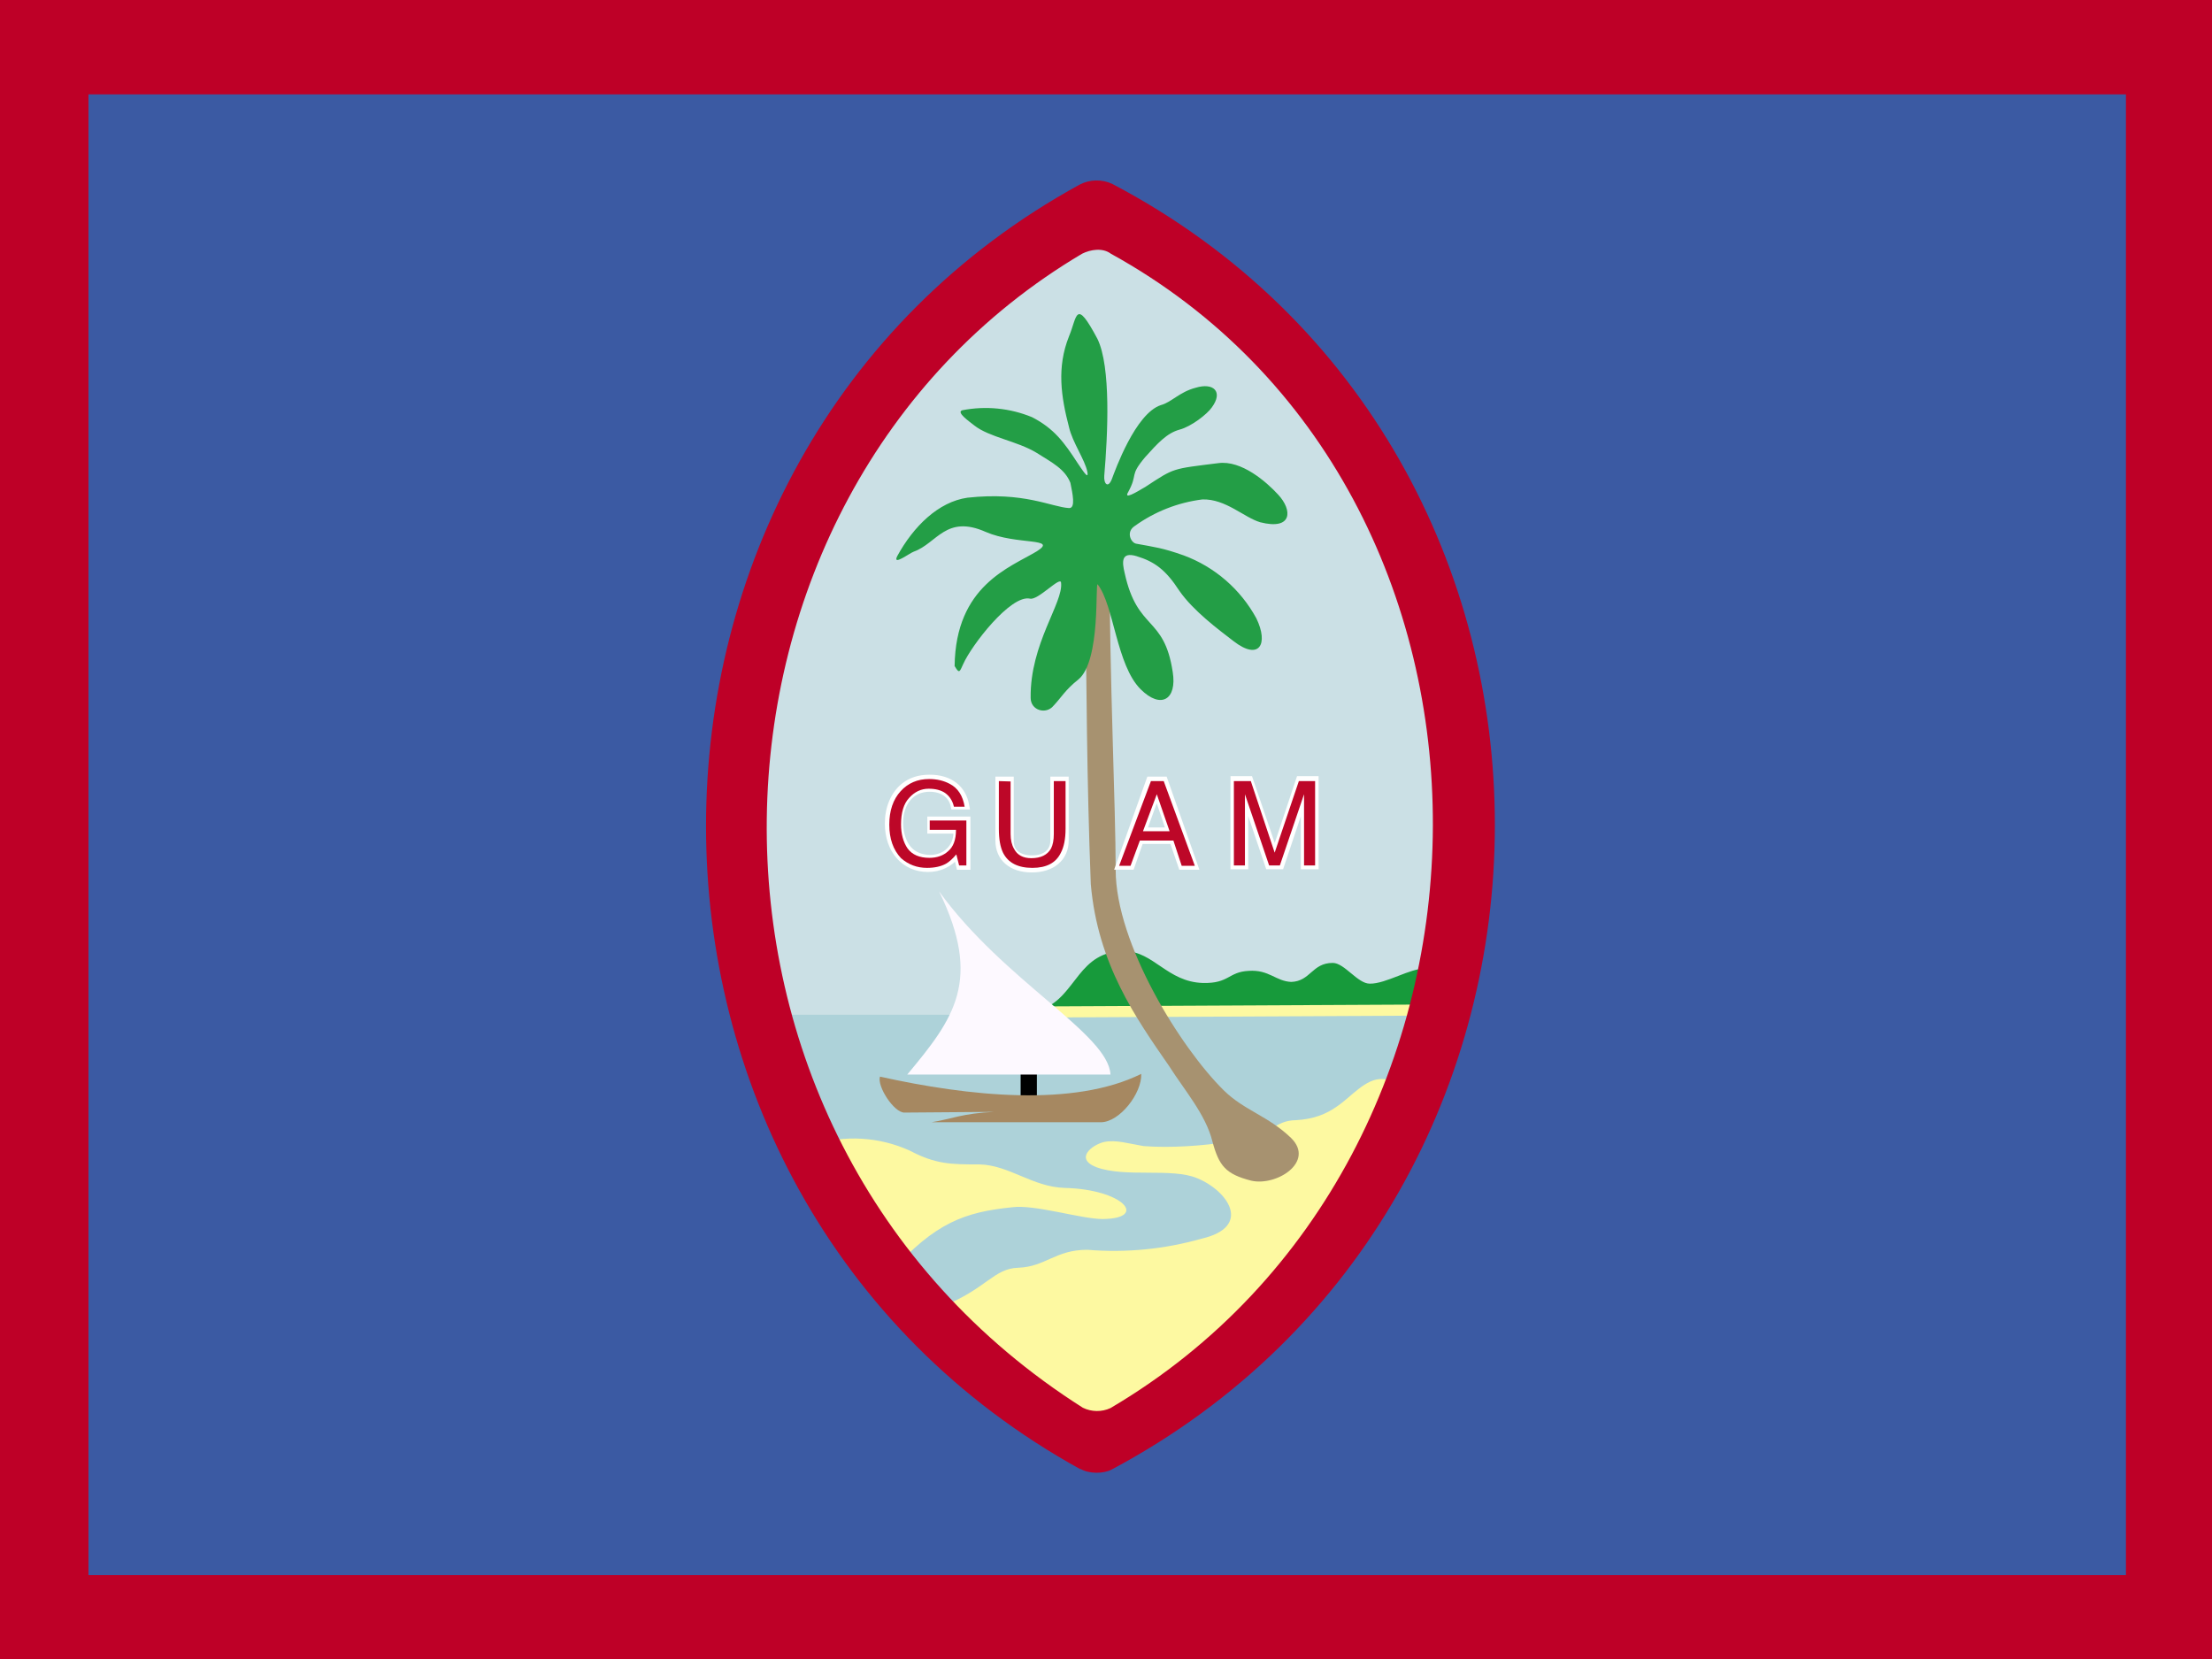
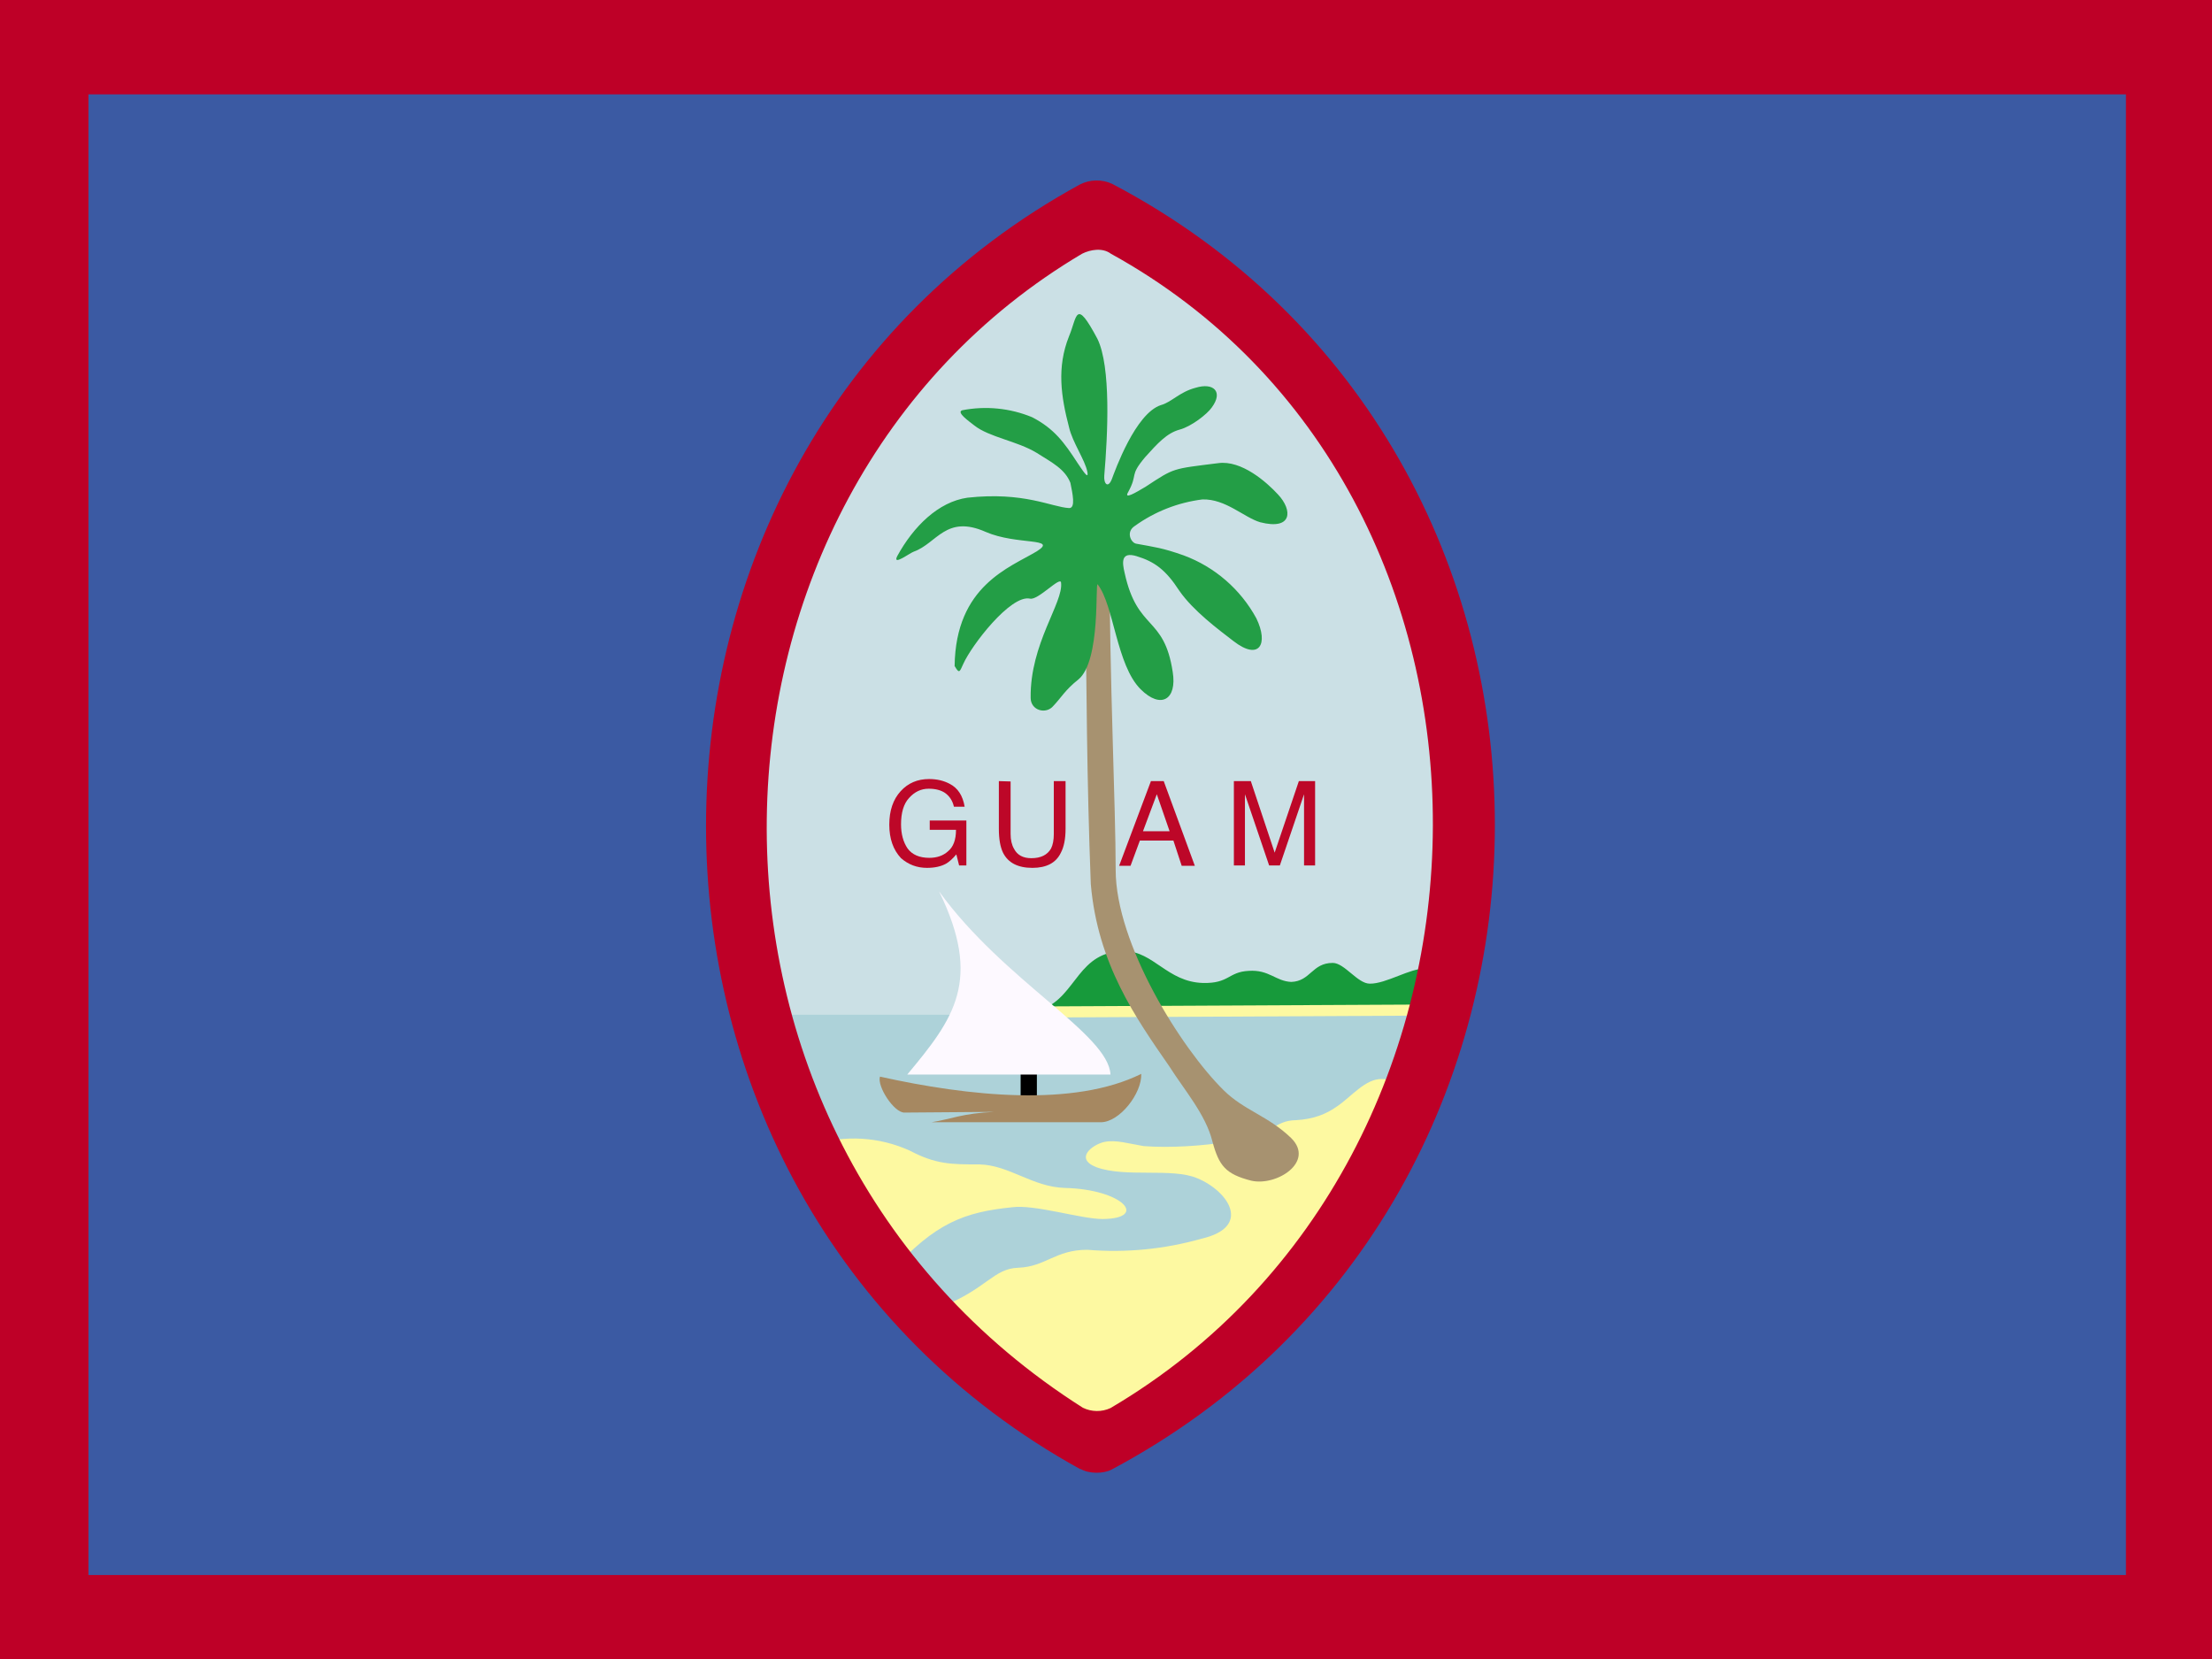
<svg xmlns="http://www.w3.org/2000/svg" id="flag-icons-gu" viewBox="0 0 640 480">
  <path fill="#be0027" fill-rule="evenodd" d="M0 0h640v480H0z" />
  <path fill="#3b5aa3" fill-rule="evenodd" d="M25.6 27.3h589.5v428.4H25.6z" />
  <path fill="#cbe0e5" fill-rule="evenodd" d="M314.4 413.2a10 10 0 0 0 8.4.1c137.8-73.3 137.8-274.3.1-346.6a10 10 0 0 0-8.7.2c-134.3 73.4-134.7 272.1.1 346.3z" />
  <path fill="#add2d9" fill-rule="evenodd" d="M314.4 416.9c2 1.7 6.4 1.5 8.4 0 101.5-76 102-123.3 97.6-123.3h-201c-3 0 1.8 48.2 95 123.3" />
  <path fill="#fdf9a1" fill-rule="evenodd" d="M235.3 331.2a39.2 39.2 0 0 1 27.9 1.7c7.6 4 12 4 20.2 4 8.6.2 15.3 6.5 24.6 6.8 17.1.4 24.3 8.9 11 9-6.2 0-19.7-4.3-26.2-3.4-13.6 1.4-22.2 4.4-35 18.7l14.8 10c12.8-5.1 14.9-11 22-11.2 8-.3 10.7-5.2 20-5.2a92.6 92.6 0 0 0 33-3.2c14.8-3.4 7.8-13.8-1.2-17.5-7.3-3.1-20.8-.1-29.2-3.2-6.4-2.5-1.2-6.5 2.3-7.3 3.4-.7 7.1.5 11.4 1.2 7.7.6 17.4-.1 24.1-1.2 14-2.1 13.4-6.2 20-6.3 5-.3 8.7-1.7 12-4.1 4-2.7 8.1-8 12.9-7.8l12.7.5-18 40.4-50.7 51.7-26.3 10-57.8-37.7-29.1-44.7z" />
  <path fill="#179a3b" fill-rule="evenodd" d="m301.8 292 116-.6 2-10.3s-4.1-.6-7.5-.8c-4.1-.3-11.3 4.4-16 4.3-3.5 0-7.3-6-10.7-6-6 0-6.4 5.3-12 5.5-4.5-.2-6.4-3.6-12.3-3.2-6 .3-5.6 3.7-13.3 3.5-10.2-.3-14.3-9.1-22.5-9.2-13.6-.2-14 13-23.8 16.7z" />
  <path fill="#fdf9a1" fill-rule="evenodd" d="m301.8 294.4 119.4-.6v-3.2l-122.2.6z" />
  <path fill="#a79270" fill-rule="evenodd" d="M350.8 330.3c1.9 7 3.8 9.4 11.2 11.3 7.3 1.7 18.5-5.4 11.6-12.3-6.6-6.4-13.6-8-19.5-13.8-12.5-12.3-31.3-42.5-31.3-63.8 0-18.3-1.8-55.8-1.8-91.3 0-2.3-7 6.4-7 8.8.4 31.3.4 55 1.6 86.6 2 23.1 13 38.7 22.7 52.7 4.3 6.8 10.6 14 12.5 21.8" />
-   <text x="465.1" y="269.5" fill="#bd0728" stroke="#fff" stroke-width="1.6" font-family="helvetica" font-size="25.6" transform="translate(-363 -108)scale(1.33)">
-     <tspan>G</tspan>
-   </text>
-   <text x="488.1" y="269.6" fill="#bd0728" stroke="#fff" stroke-width="1.6" font-family="helvetica" font-size="25.6" transform="translate(-363 -108)scale(1.33)">
-     <tspan>U</tspan>
-   </text>
-   <text x="516" y="269.6" fill="#bd0728" stroke="#fff" stroke-width="1.6" font-family="helvetica" font-size="25.6" transform="translate(-363 -108)scale(1.33)">
-     <tspan>A</tspan>
-   </text>
-   <text x="539.5" y="269.5" fill="#bd0728" stroke="#fff" stroke-width="1.6" font-family="helvetica" font-size="25.6" transform="translate(-363 -108)scale(1.33)">
-     <tspan>M</tspan>
-   </text>
  <path fill="#239e46" fill-rule="evenodd" d="M259.6 160.9c-1.5 3 3.6-.9 4.8-1.3 6.7-2.4 9.3-10.8 20.8-5.7 9 3.9 21.1 1.6 14.8 5.6-7.8 4.7-23.5 9.9-23.8 33.2 1.3 2.2 1.4 1.9 2.5-.6 2.4-5.4 13.7-20.1 19.3-18.9 2.3.6 8.9-6.7 9-4.6.7 5.8-9 17.6-8.8 33.3 0 3.7 4.5 4.9 6.6 2.3 2.2-2.3 3.4-4.6 7.2-7.6 6.6-5.4 4.8-28.6 5.6-27.5 4.7 6 5.4 23.3 12.4 30.3 5.9 5.9 10.6 3 9.3-5-2.5-16.4-10.2-11.7-13.9-28.6-.8-3.3-1-6.2 3.4-4.9 5.3 1.6 8.5 4 12.4 10 4 5.8 11.4 11.3 15.7 14.6 7.5 5.8 10.2.8 6.6-6.6a39.6 39.6 0 0 0-21-18.2c-6.2-2.2-8.4-2.4-13.8-3.4-1.5-.3-3-3.4-.4-5.1a42.5 42.5 0 0 1 19.6-7.7c6.7-.2 12 5.2 16.7 6.6 9.4 2.4 9.4-3.5 5.2-8-3.4-3.7-10.6-10-17.3-9.1-13.5 1.7-12.6 1.3-21 6.8-3 1.8-6.4 3.8-5.1 1.6 3-5.5.2-4.5 4.9-10.1 3.6-4 6.3-7 10-8 3.4-.9 8-4.5 9.3-6.4 3.4-4.6.5-7.3-4.7-5.7-4.6 1.2-7 4.2-10 5-7.4 2.4-13.3 19-14.2 21.4-1.1 2.8-2.4 1.4-2.2-1 1-11.7 2-31.5-2-39.6-6.4-12-5.8-6.4-8.2-.7-3.6 9-2.3 17.5 0 26.3 1 4.4 4.6 9.4 5.3 12.9.5 2.7-1.6-.8-2.8-2.5-3.9-6-6.8-10-13.2-13.3a35.3 35.3 0 0 0-20.2-2c-1.8.6 2 3.2 3.5 4.4 4.3 3.4 12.4 4.5 18 7.9 4.6 2.9 8.2 4.7 9.8 8.7.6 3 1.6 7.4-.4 7.3-5.1-.3-13-4.8-29.4-3-8.4 1.2-15.6 8.3-20.3 16.9" />
  <path fill-rule="evenodd" d="M295.3 310.6h4.7v7.9h-4.7z" />
  <path fill="#fdf9ff" fill-rule="evenodd" d="M271.7 257.9c18.8 26 49 41.2 49.6 53h-58.8c13.5-16.2 21.8-27.2 9.2-53" />
  <path fill="#a68861" fill-rule="evenodd" d="M254.6 311.5c25.6 5.7 56.1 8.9 75.6-.8.2 5.7-6.3 14-11.7 14h-49c5.7-.9 9-2.6 18.2-3l-26 .2c-3 .1-8-7.6-7.1-10.4" />
  <path fill="#be0027" fill-rule="evenodd" d="M312.6 425c2.6 1.5 6.7 1.4 9 .2 147.8-78.7 147.9-294.4.2-372a10.7 10.7 0 0 0-9.4.2c-144 78.8-144.4 292 .2 371.7zm.7-17.7a9.3 9.3 0 0 0 8 .1c123.6-72.8 125.1-265.1.1-334-2.4-1.8-5.9-1.2-8.3 0-118.4 70.1-125 254.5.2 333.9" />
  <path fill="#bd0728" d="M268.8 225.4q3.4 0 6 1.4 3.5 1.8 4.3 6.6H276q-.6-2.6-2.6-4-1.8-1.2-4.7-1.2-3.3 0-5.7 2.7-2.3 2.5-2.3 7.6 0 4.2 1.9 7 2 2.7 6.3 2.7 3.3 0 5.4-1.9 2.3-1.9 2.3-6.2H269v-2.7h10.6v13h-2.1l-.8-3.2q-1.6 1.9-3 2.7-2.2 1.2-5.5 1.2-4.3 0-7.5-2.8-3.4-3.6-3.4-9.7t3.3-9.7q3.2-3.5 8.2-3.5m-.6 0" aria-label="G" font-family="helvetica" font-size="25.6" />
  <path fill="#bd0728" d="M292.4 226.1v15.2q0 2.6 1 4.3 1.4 2.7 5 2.7 4.1 0 5.7-2.8.8-1.6.8-4.2V226h3.4v13.8q0 4.4-1.4 7-2.1 4.3-8.2 4.3-6.3 0-8.5-4.4-1.2-2.5-1.2-6.9V226zm6.3 0" aria-label="U" font-family="helvetica" font-size="25.6" />
  <path fill="#bd0728" d="m338.4 240.5-3.7-10.7-4 10.7zM333 226h3.7l9 24.5h-3.8l-2.4-7.3h-9.7l-2.7 7.3h-3.3z" aria-label="A" font-family="helvetica" font-size="25.6" />
  <path fill="#bd0728" d="M357 226h4.9l6.9 20.7 7-20.7h4.7v24.4h-3.2v-20.6l-7 20.6h-3.1l-7-20.6v20.6H357z" aria-label="M" font-family="helvetica" font-size="25.6" />
</svg>
